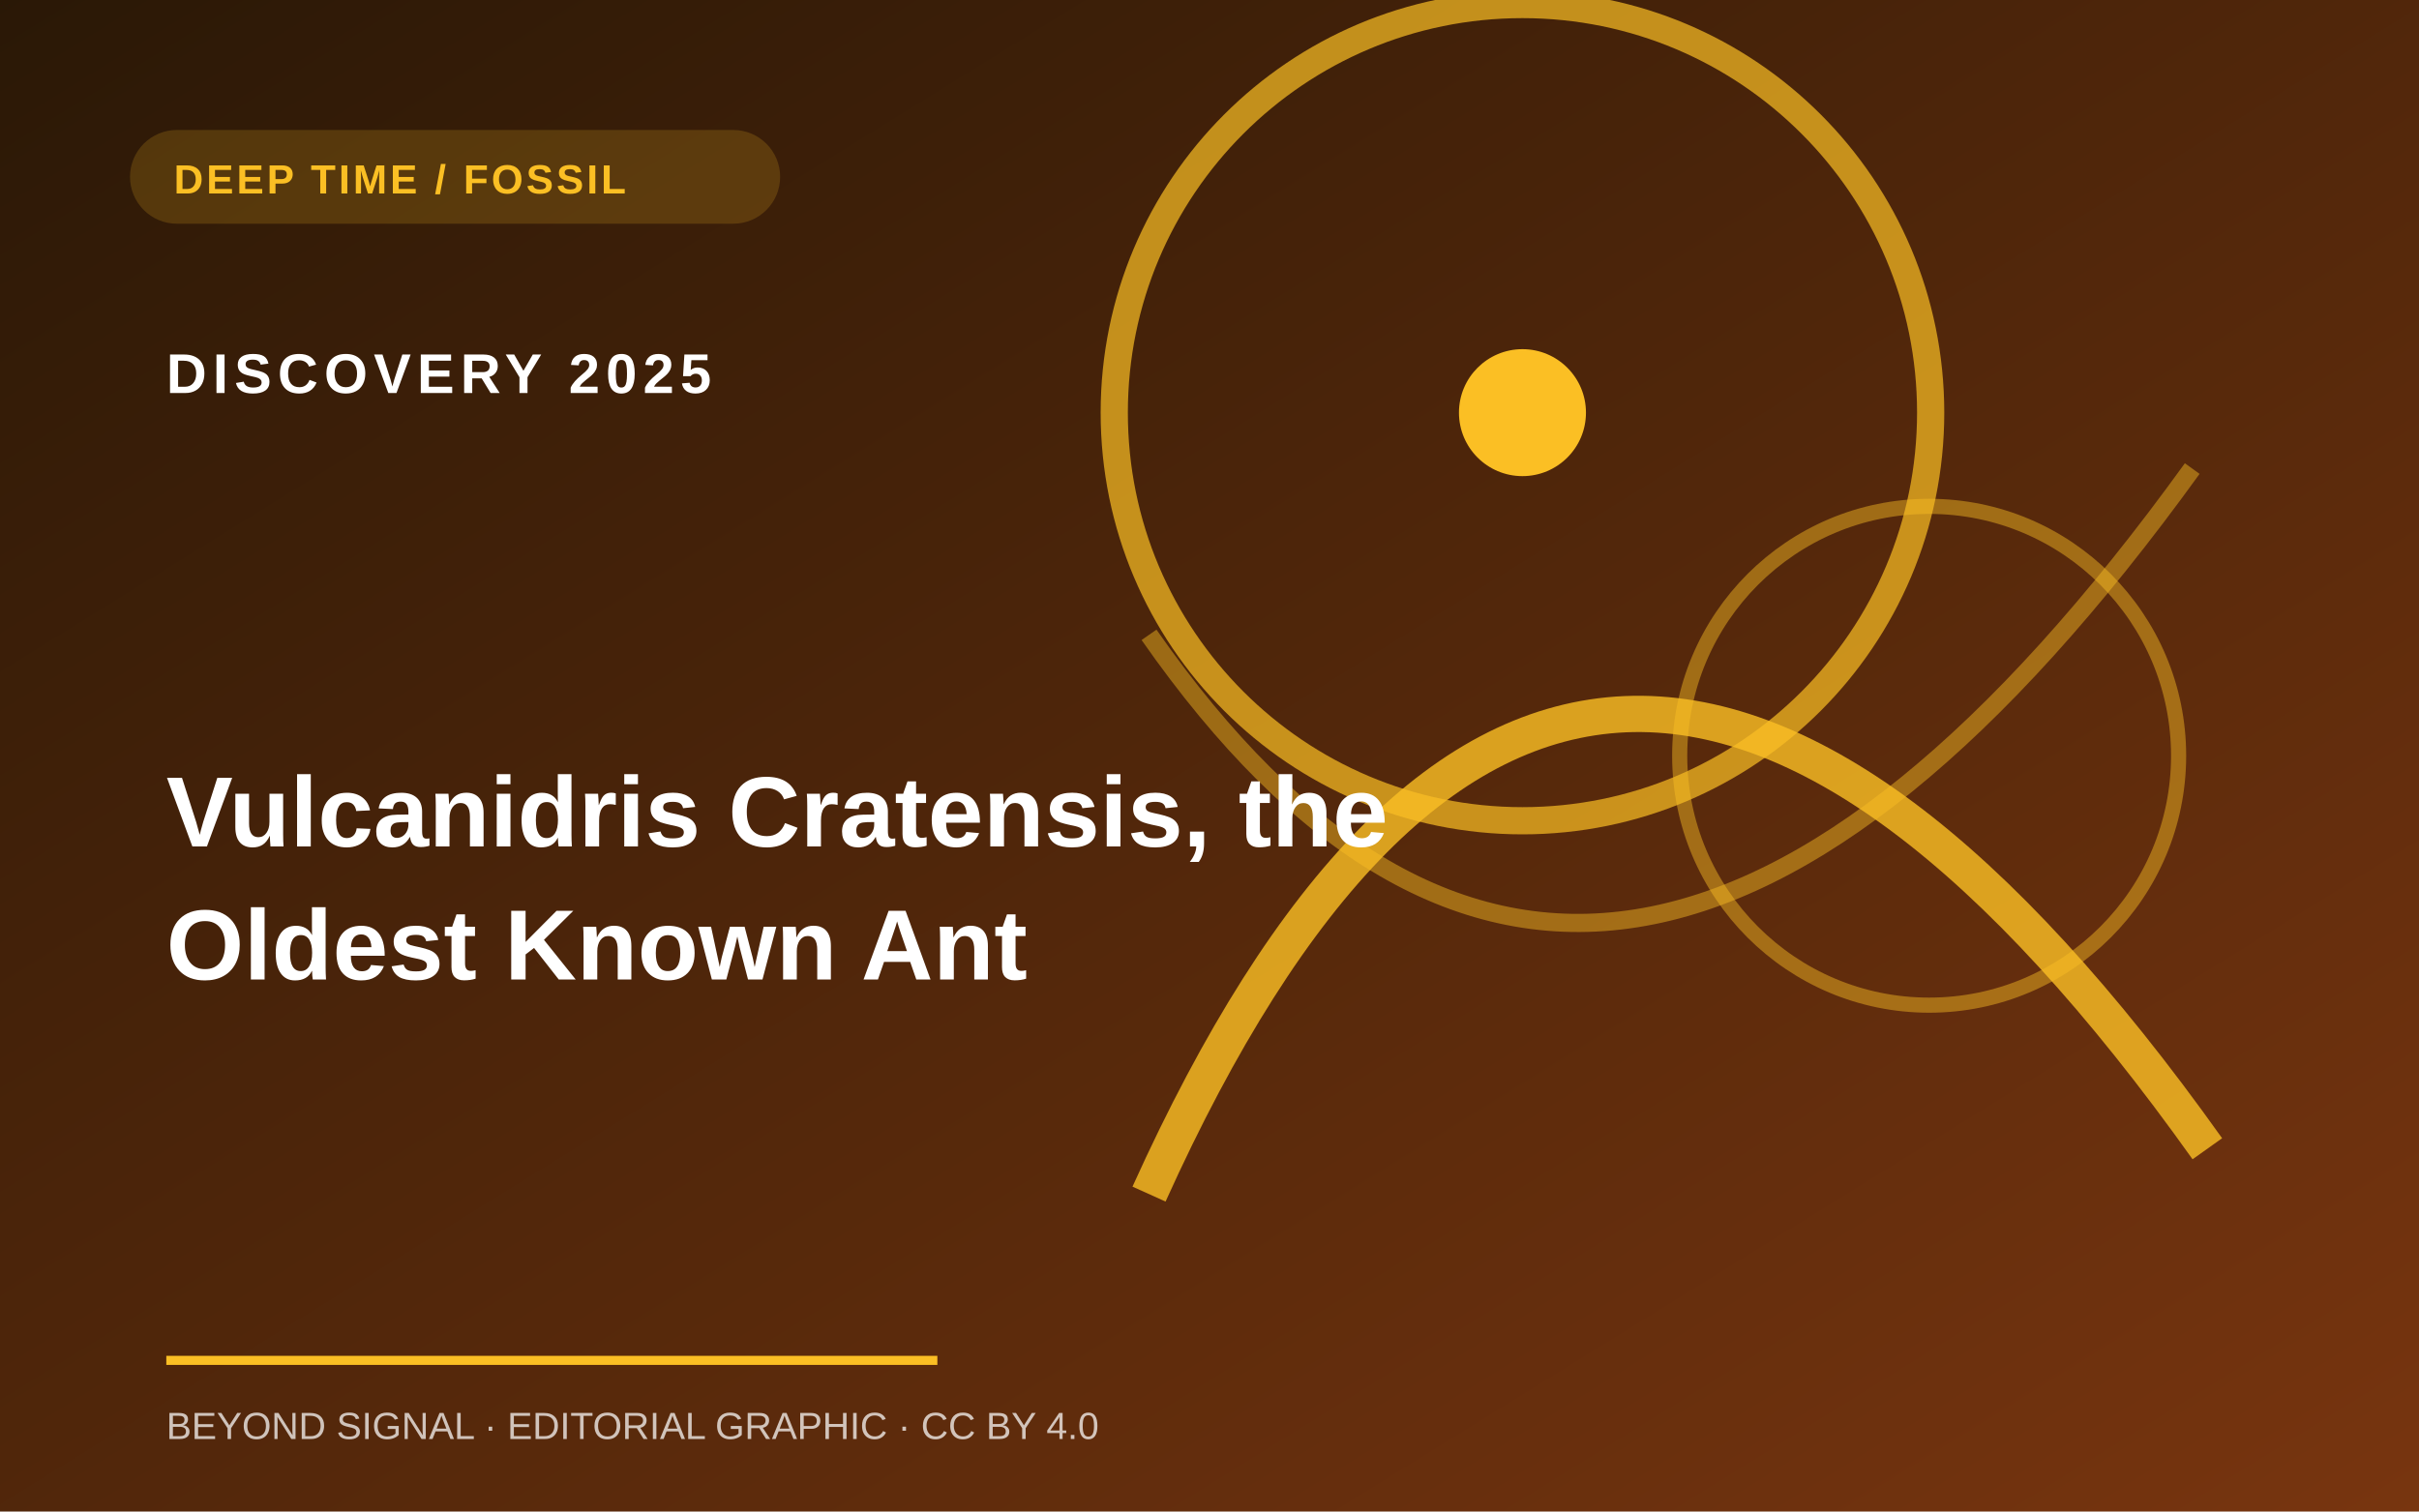
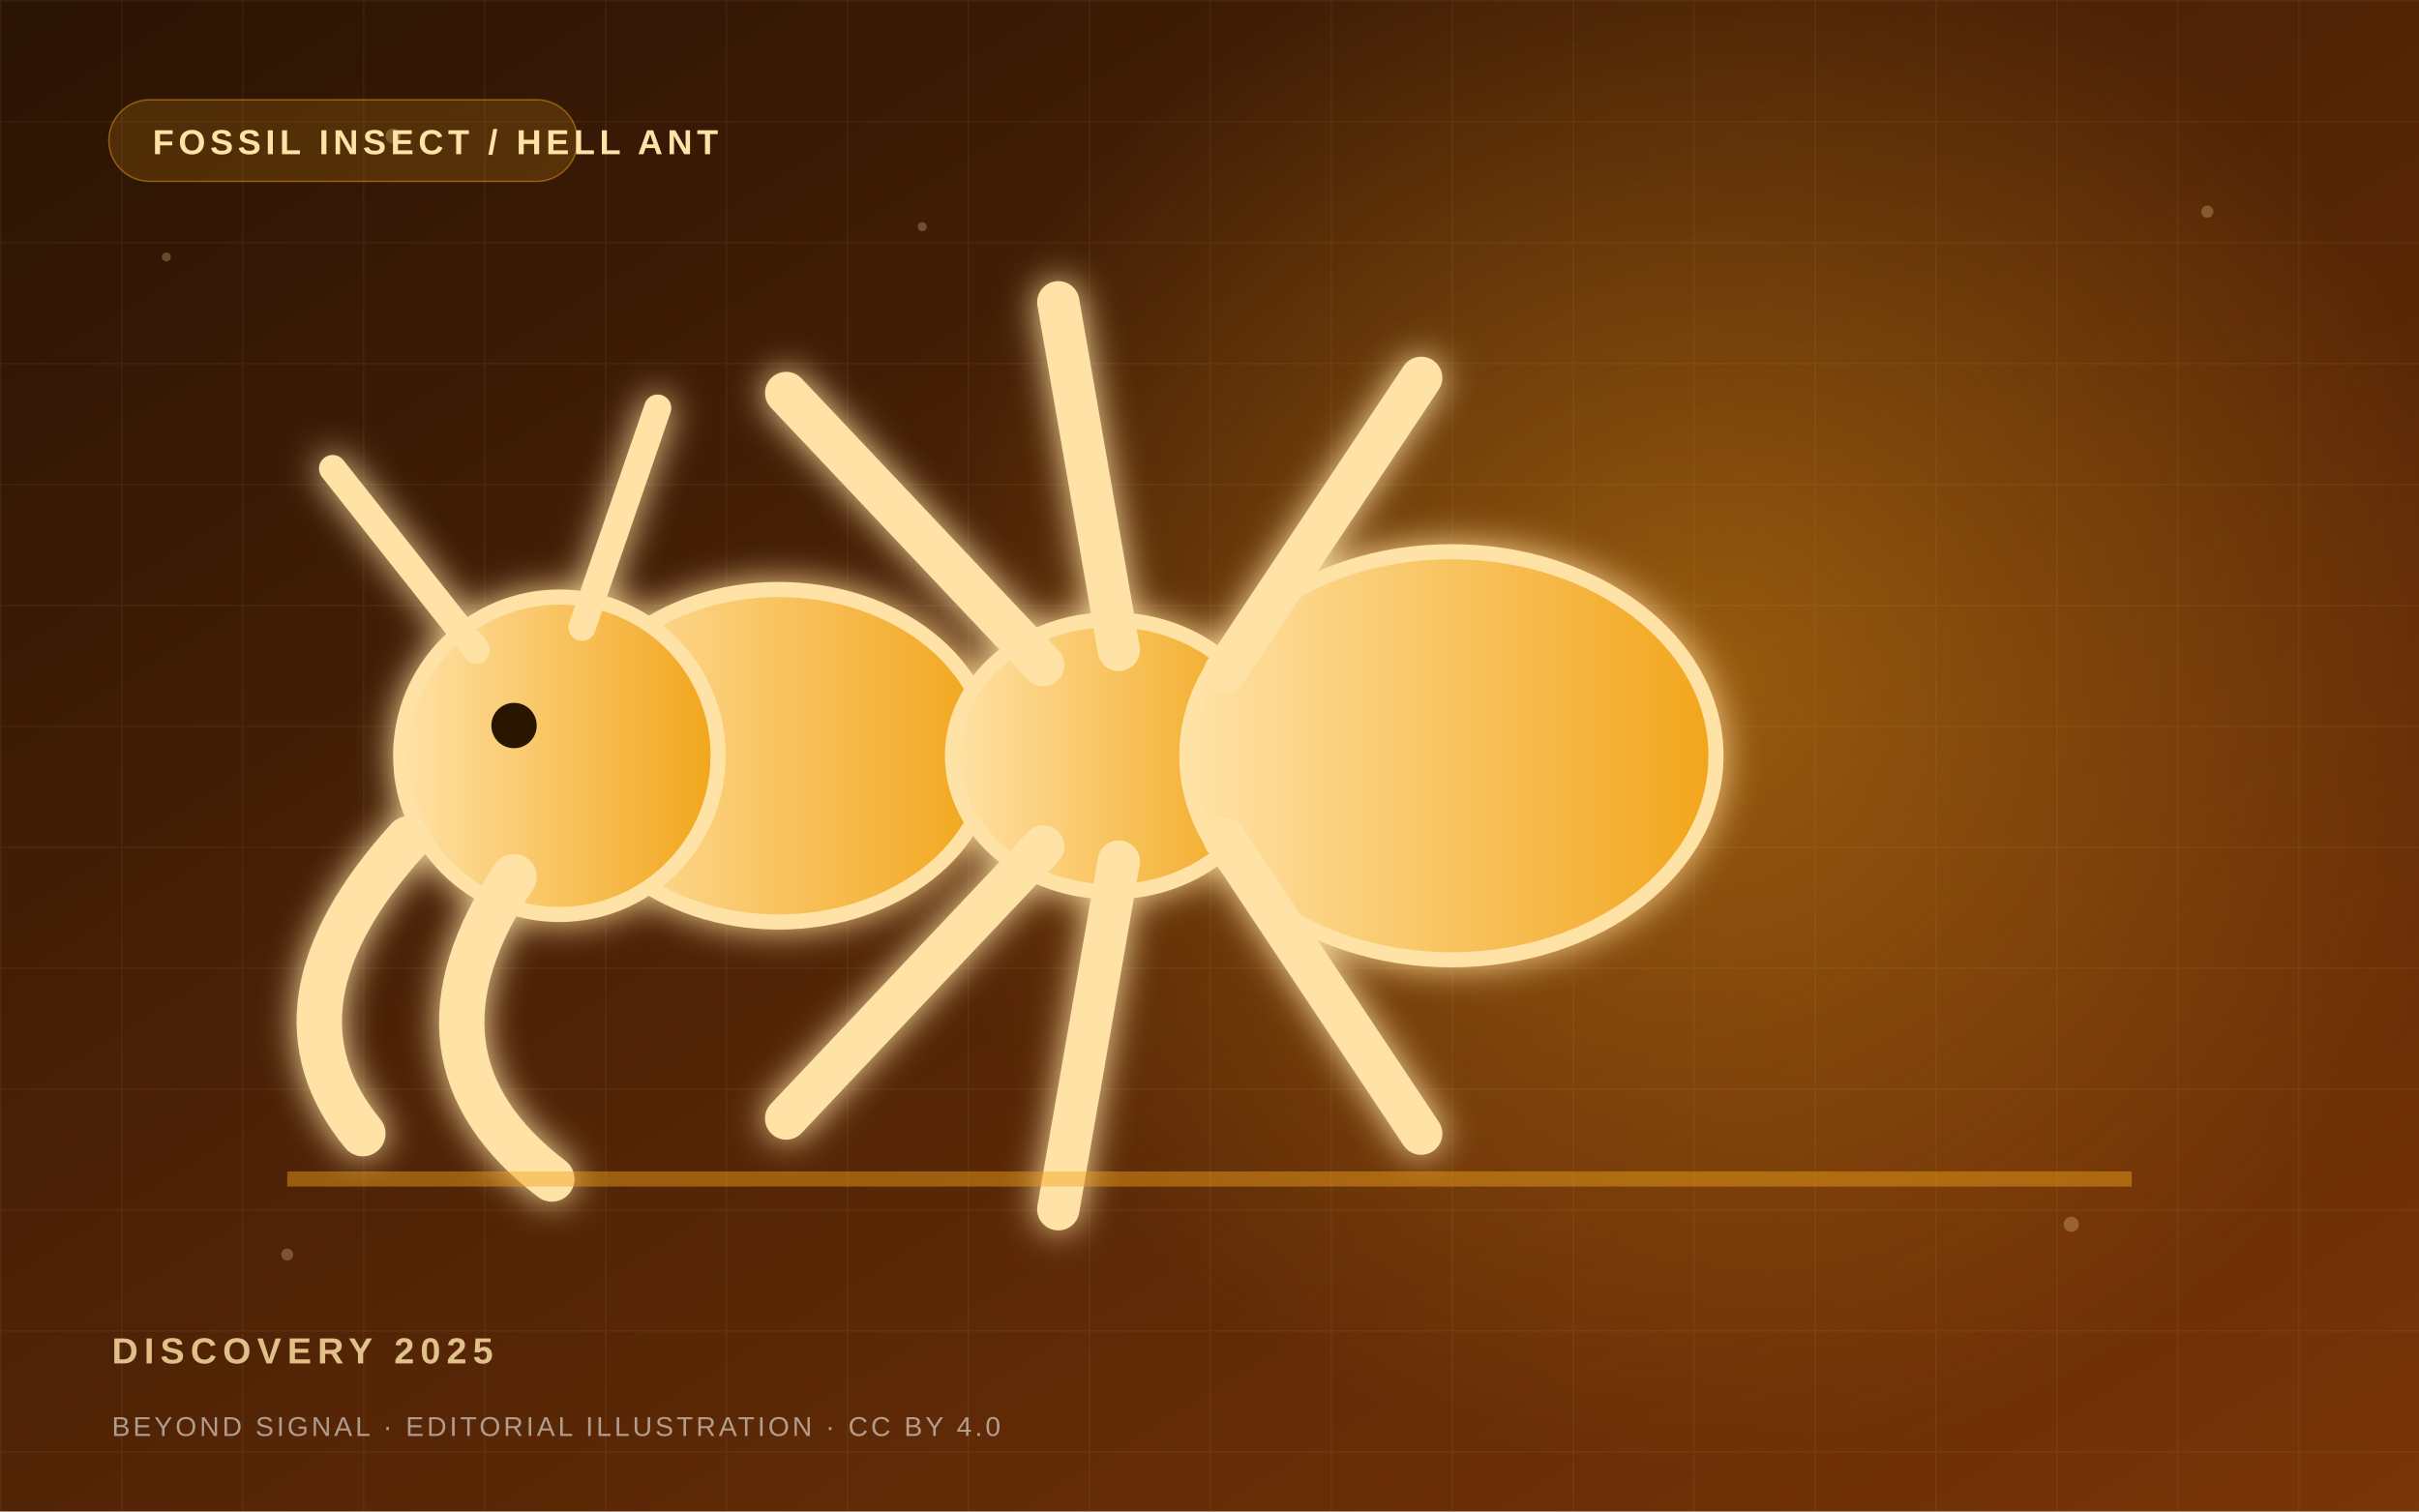
<svg xmlns="http://www.w3.org/2000/svg" width="1600" height="1000" viewBox="0 0 1600 1000" role="img" aria-labelledby="t d">
  <defs>
-     <linearGradient id="g" x2="1" y2="1">
-       <stop stop-color="#2a1806" />
-       <stop offset="1" stop-color="#78350f" />
+     <linearGradient id="bg" x1="0" y1="0" x2="1" y2="1">
+       <stop stop-color="#291304" />
+       <stop offset="1" stop-color="#7a3508" />
    </linearGradient>
+     <radialGradient id="halo">
+       <stop stop-color="#f2a51a" stop-opacity=".42" />
+       <stop offset="1" stop-color="#f2a51a" stop-opacity="0" />
+     </radialGradient>
+     <linearGradient id="shine" x1="0" x2="1">
+       <stop stop-color="#ffe2a6" />
+       <stop offset="1" stop-color="#f2a51a" />
+     </linearGradient>
+     <filter id="glow">
+       <feGaussianBlur stdDeviation="12" result="b" />
+       <feMerge>
+         <feMergeNode in="b" />
+         <feMergeNode in="SourceGraphic" />
+       </feMerge>
+     </filter>
+     <pattern id="grid" width="80" height="80" patternUnits="userSpaceOnUse">
+       <path d="M80 0H0V80" fill="none" stroke="#ffe2a6" stroke-opacity=".055" stroke-width="2" />
+     </pattern>
  </defs>
-   <rect width="1600" height="1000" fill="url(#g)" />
-   <g fill="none" stroke="#fbbf24">
-     <circle cx="1007" cy="273" r="270" stroke-width="18" opacity=".7" />
-     <circle cx="1276" cy="500" r="165" stroke-width="10" opacity=".45" />
-     <path d="M760 790 Q1040 170 1460 760" stroke-width="24" opacity=".8" />
-     <path d="M760 420 Q1060 850 1450 310" stroke-width="12" opacity=".45" />
+   <rect width="1600" height="1000" fill="url(#bg)" />
+   <rect width="1600" height="1000" fill="url(#grid)" />
+   <circle cx="1120" cy="450" r="520" fill="url(#halo)" />
+   <g opacity=".26" fill="#ffe2a6">
+     <circle cx="110" cy="170" r="3" />
+     <circle cx="260" cy="90" r="5" />
+     <circle cx="1460" cy="140" r="4" />
+     <circle cx="1370" cy="810" r="5" />
+     <circle cx="190" cy="830" r="4" />
+     <circle cx="610" cy="150" r="3" />
  </g>
-   <circle cx="1007" cy="273" r="42" fill="#fbbf24" />
-   <rect x="86" y="86" width="430" height="62" rx="31" fill="#fbbf24" opacity=".18" />
-   <text x="115" y="128" fill="#fbbf24" font-family="Arial,sans-serif" font-size="27" font-weight="700" letter-spacing="2">DEEP TIME / FOSSIL</text>
-   <text x="110" y="260" fill="white" font-family="Arial,sans-serif" font-size="37" font-weight="700" letter-spacing="4">DISCOVERY 2025</text>
-   <text fill="white" font-family="Arial,sans-serif" font-size="66" font-weight="800">
-     <tspan x="110" y="560">Vulcanidris Cratensis, the</tspan>
-     <tspan x="110" y="648">Oldest Known Ant</tspan>
-   </text>
-   <line x1="110" y1="900" x2="620" y2="900" stroke="#fbbf24" stroke-width="6" />
-   <text x="110" y="952" fill="white" opacity=".72" font-family="Arial,sans-serif" font-size="25">BEYOND SIGNAL · EDITORIAL GRAPHIC · CC BY 4.0</text>
+   <g>
+     <g transform="translate(770 500)" fill="url(#shine)" stroke="#ffe2a6" stroke-width="10" stroke-linecap="round" filter="url(#glow)">
+       <ellipse cx="-255" cy="0" rx="140" ry="110" />
+       <ellipse cx="-35" cy="0" rx="105" ry="90" />
+       <ellipse cx="190" cy="0" rx="175" ry="135" />
+       <circle cx="-400" cy="0" r="105" />
+       <g fill="none">
+         <path d="M-80-60L-250-240M-30-70L-70-300M40-55L170-250M-80 60L-250 240M-30 70L-70 300M40 55L170 250" stroke-width="28" />
+         <path d="M-455-70L-550-190M-385-85L-335-230" stroke-width="18" />
+         <path d="M-500 55Q-600 165-530 250M-430 80Q-510 200-405 280" stroke-width="30" />
+       </g>
+       <circle cx="-430" cy="-20" r="15" fill="#291304" stroke="none" />
+     </g>
+     <path d="M190 780H1410" stroke="#f2a51a" stroke-width="10" opacity=".45" />
+   </g>
+   <g font-family="Arial,Helvetica,sans-serif">
+     <rect x="72" y="66" width="310" height="54" rx="27" fill="#f2a51a" fill-opacity=".17" stroke="#f2a51a" stroke-opacity=".45" />
+     <text x="101" y="102" fill="#ffe2a6" font-size="23" font-weight="700" letter-spacing="3">FOSSIL INSECT / HELL ANT</text>
+     <text x="74" y="902" fill="#ffe2a6" fill-opacity=".82" font-size="24" font-weight="700" letter-spacing="4">DISCOVERY 2025</text>
+     <text x="74" y="950" fill="white" fill-opacity=".54" font-size="18" letter-spacing="2">BEYOND SIGNAL · EDITORIAL ILLUSTRATION · CC BY 4.0</text>
+   </g>
</svg>
